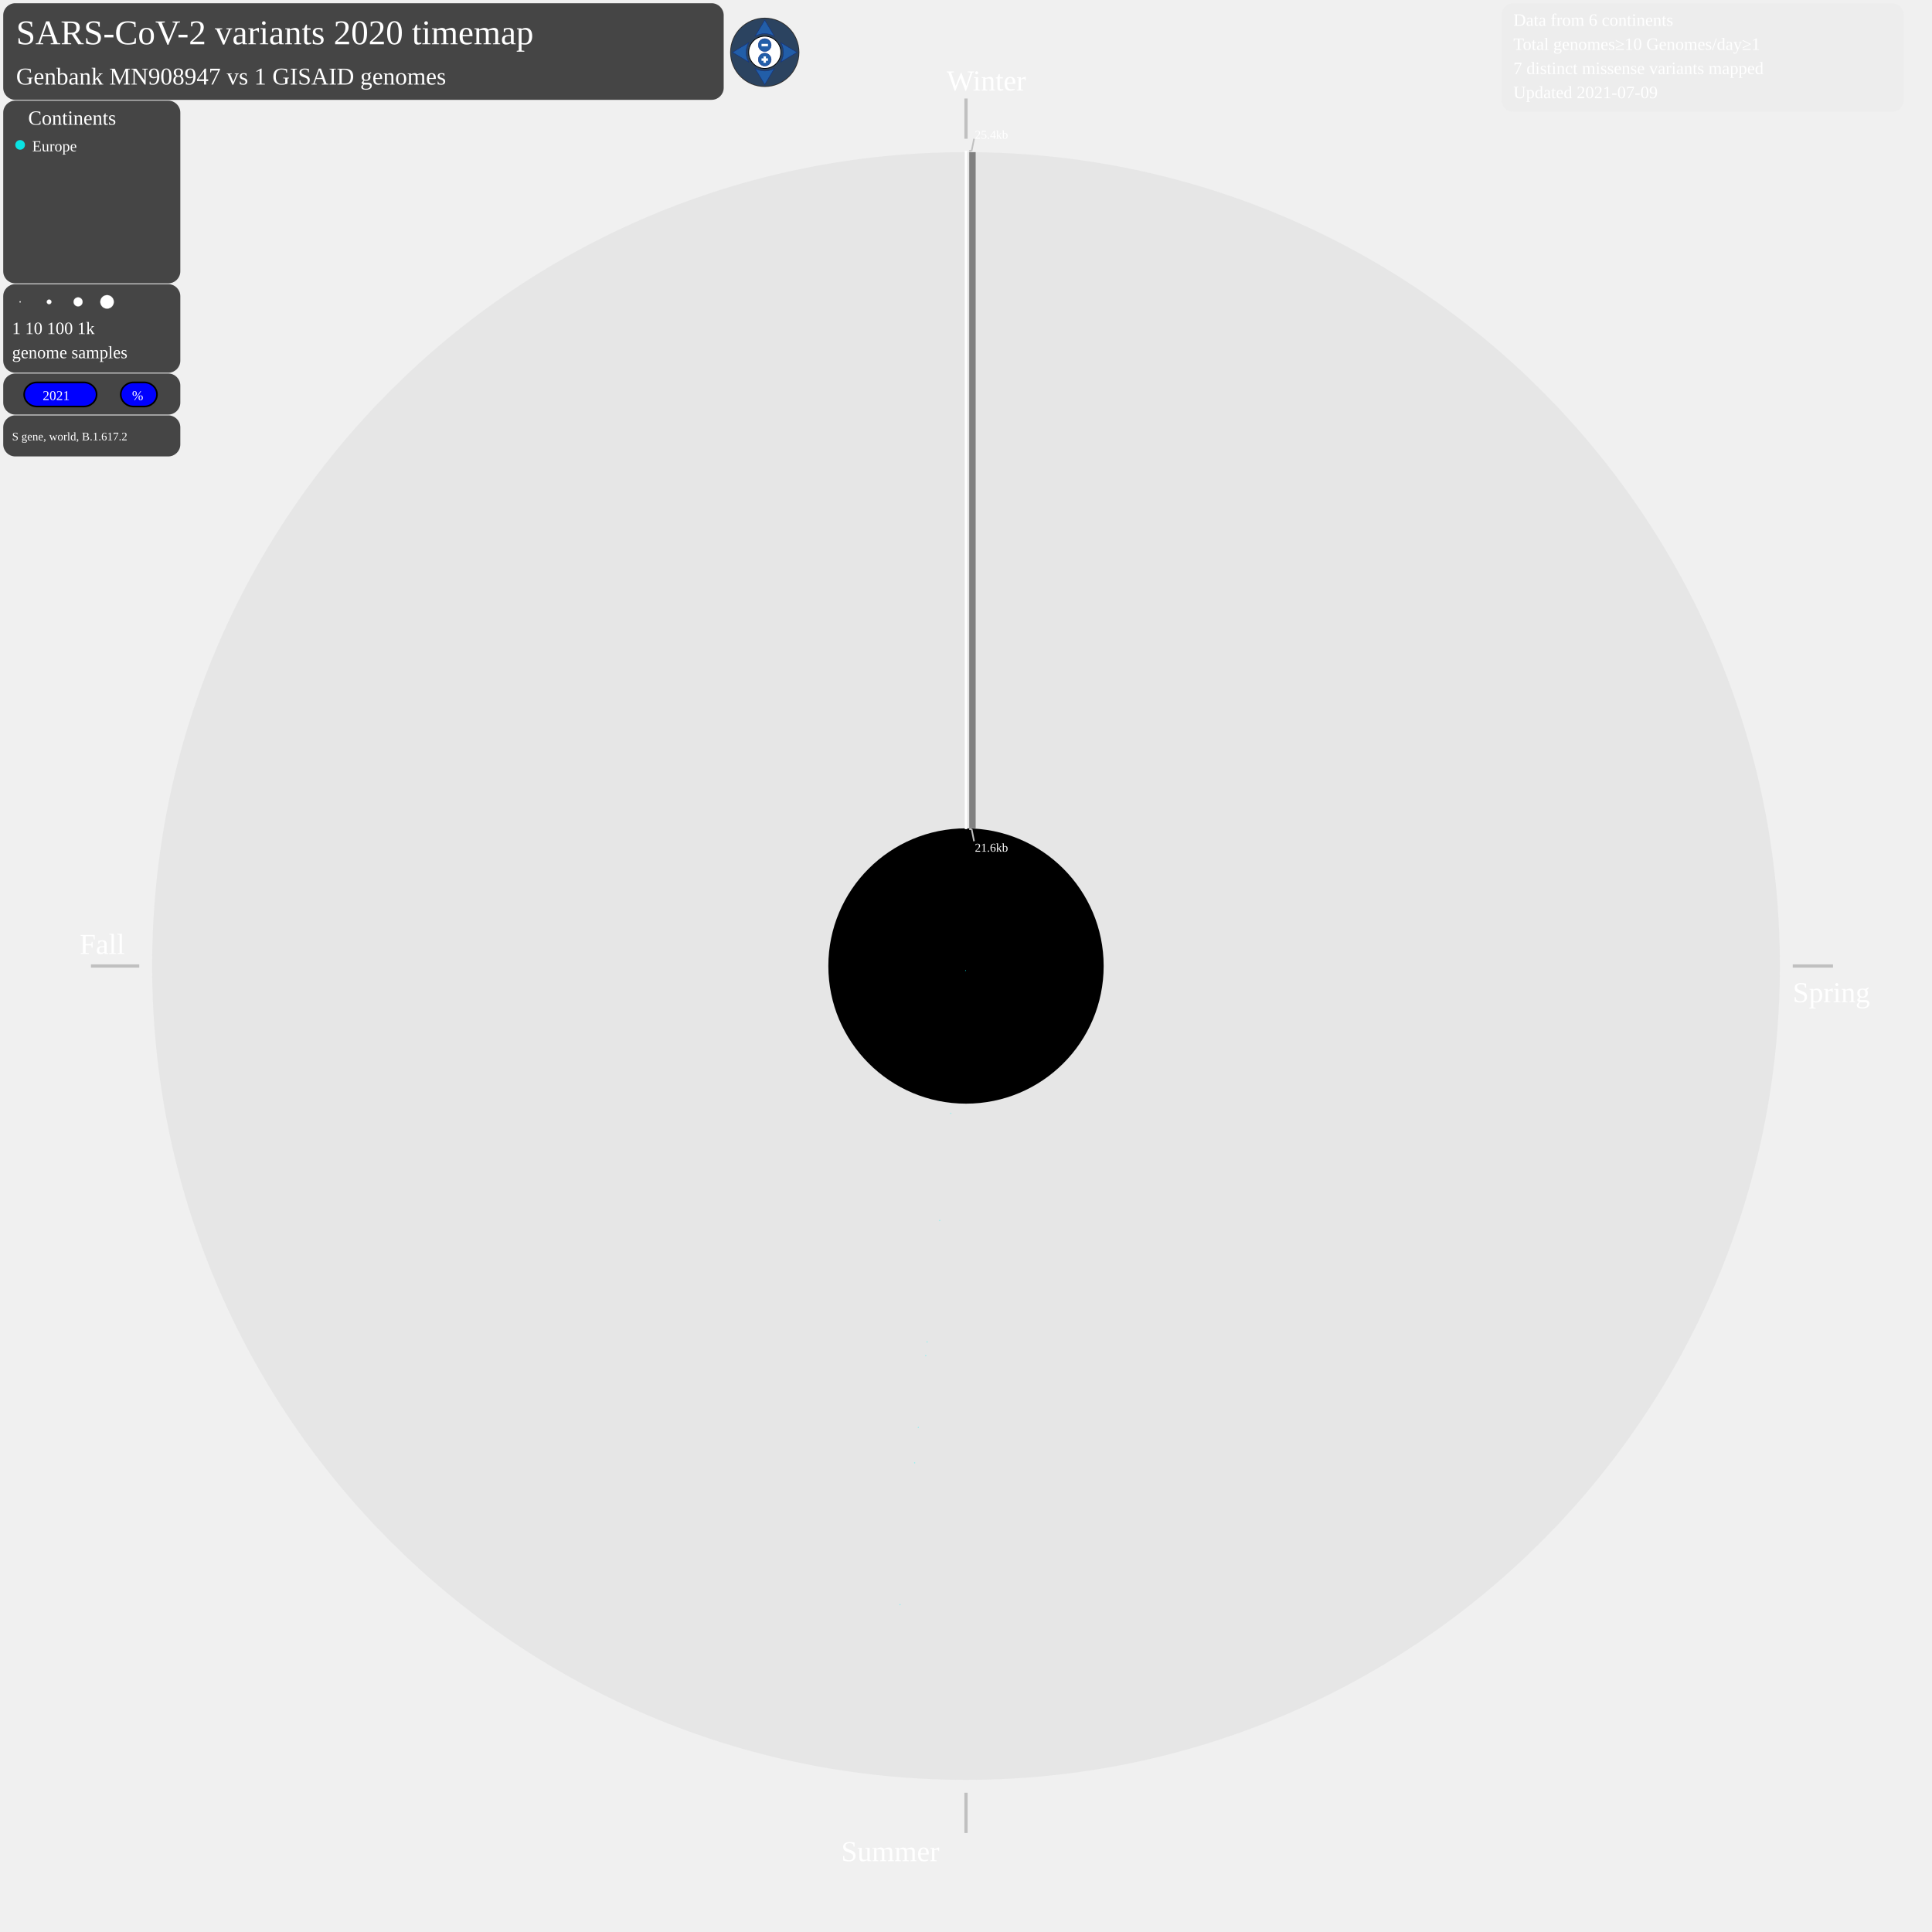
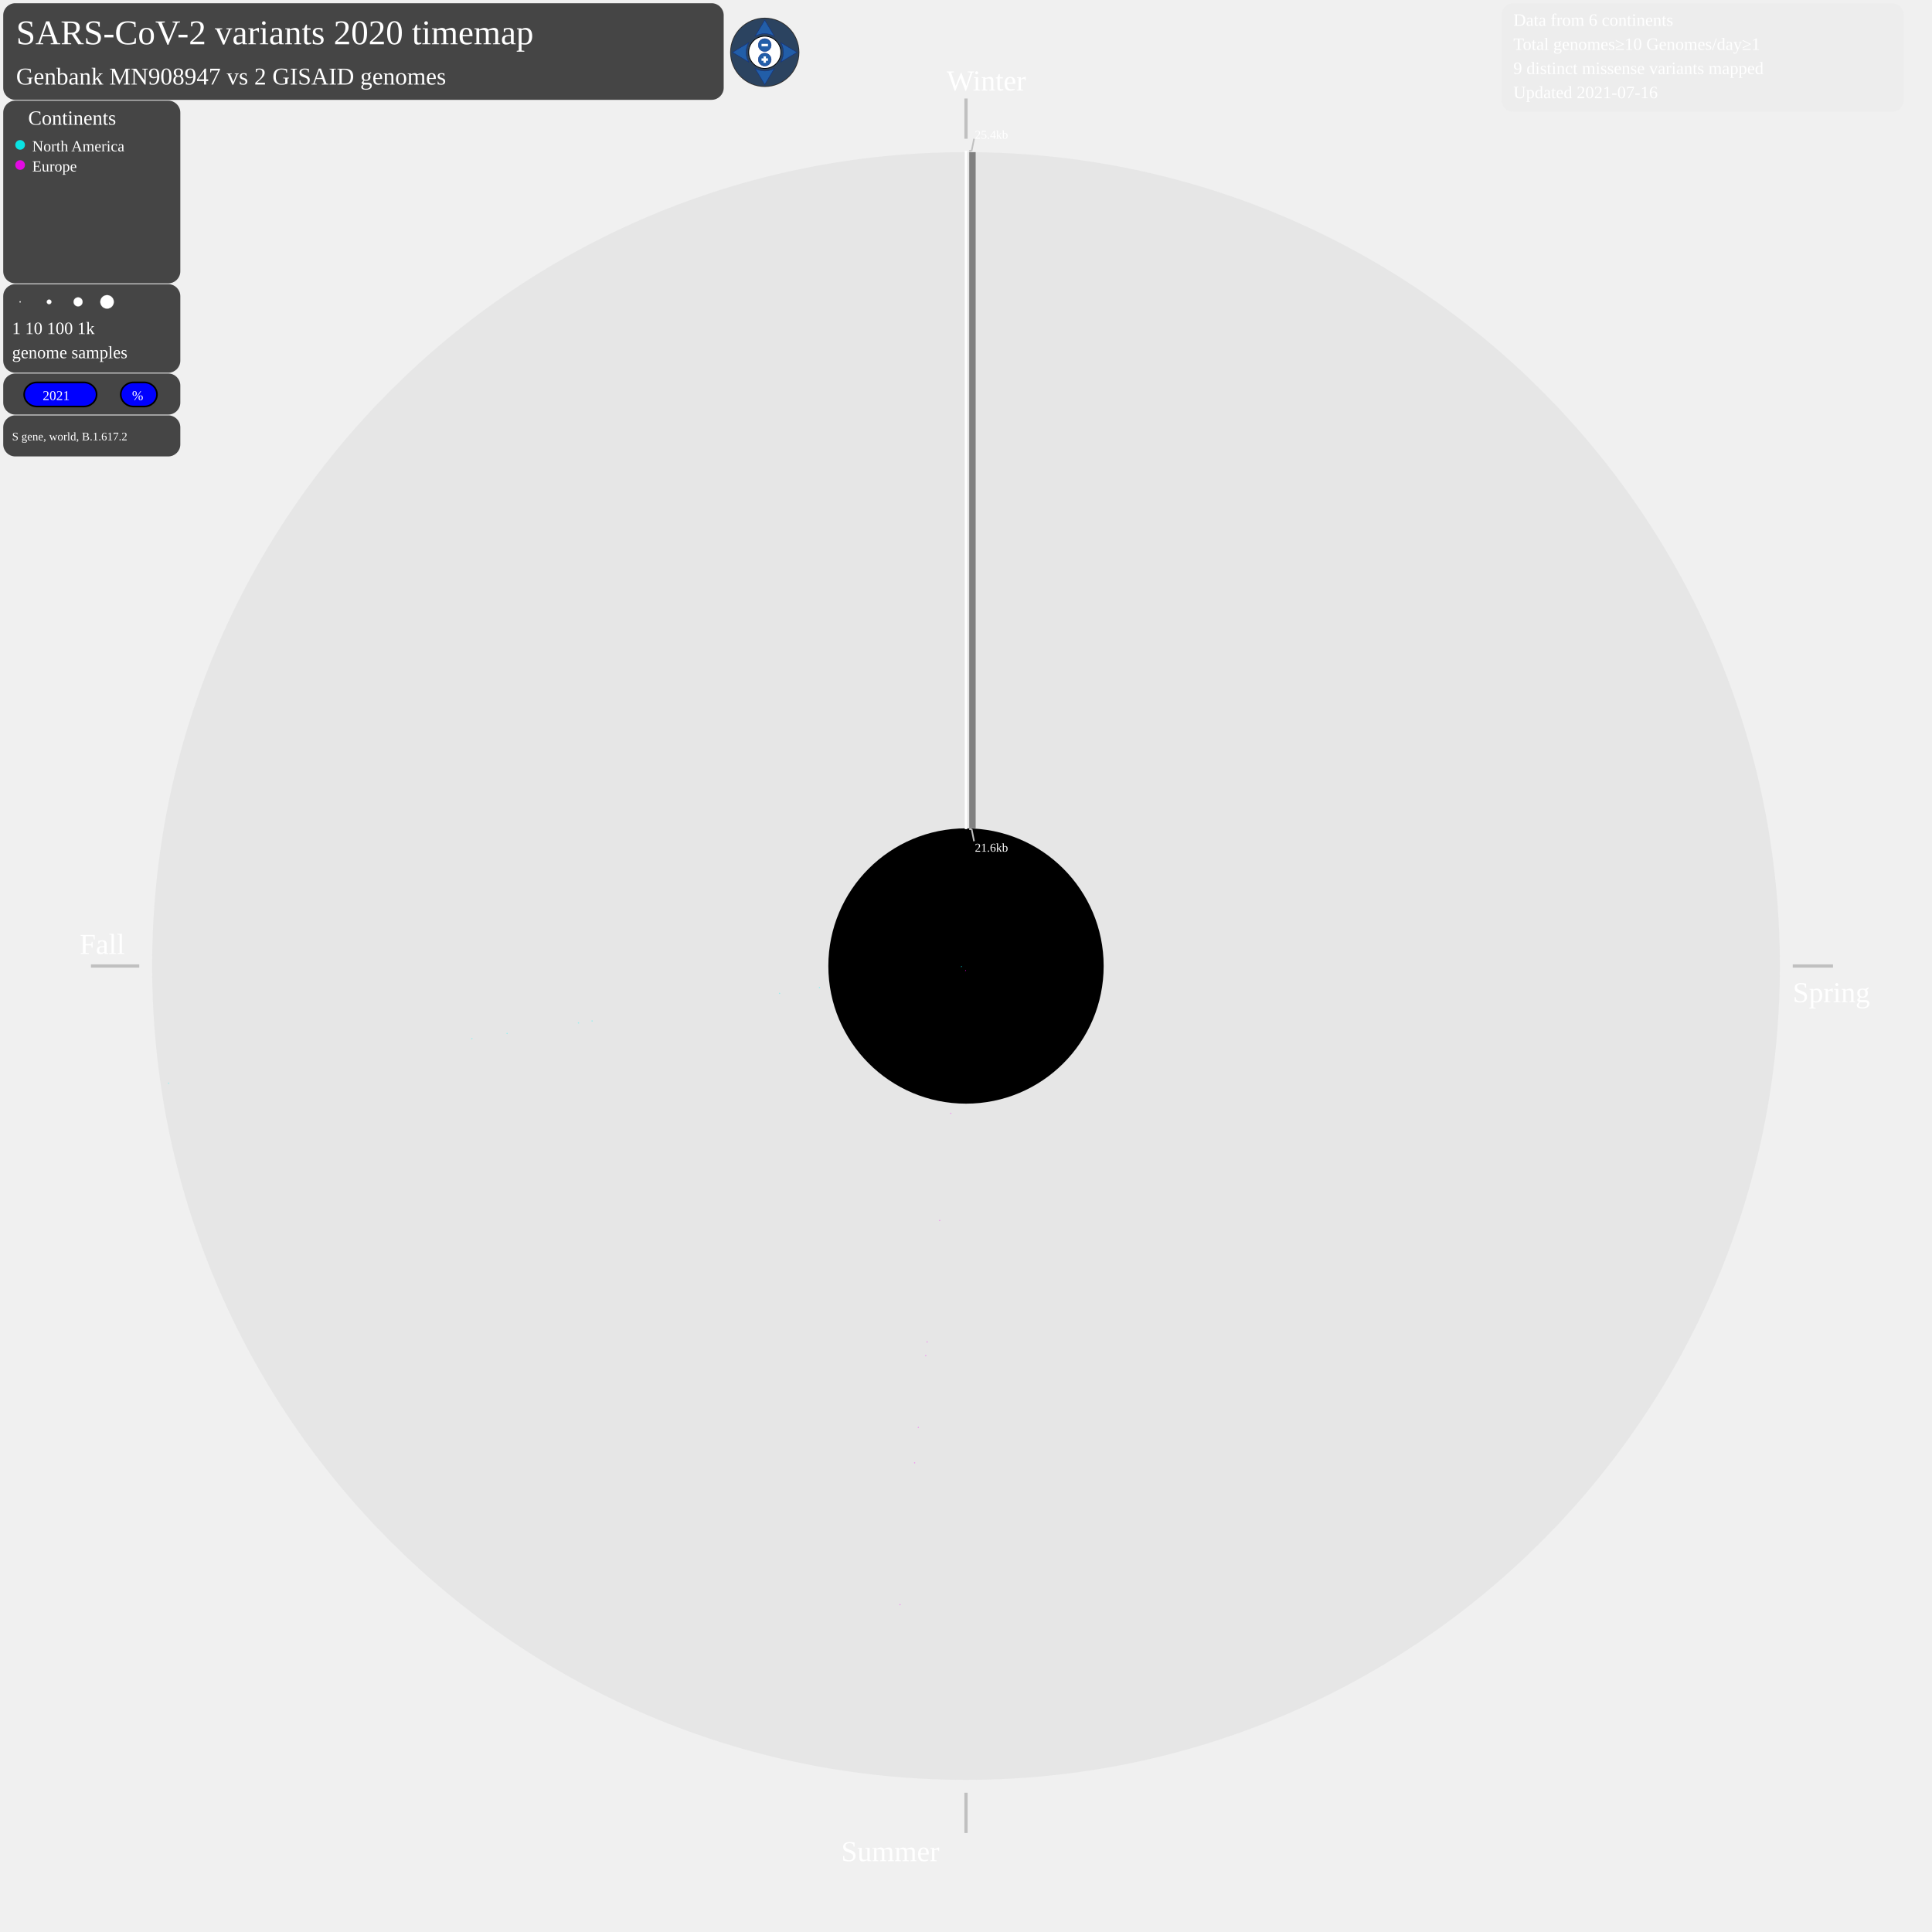
<svg xmlns="http://www.w3.org/2000/svg" width="2400" height="2400" style="background-color:black" viewBox="0 0 2400 2400" id="map-svg">
  <defs>
    <style type="text/css">
	.sb {
	stroke-width:0.8;
	stroke-opacity:0.7;
	}
	.sb:hover {
	stroke-width:0.8;
	stroke-opacity:1.0;
	}
	.compass {
	fill: #fff;
	stroke: #000;
	stroke-width: 1;
	}
	.button {
	fill: #225EA8;
	stroke: #0C2C84;
	stroke-width: 0.5;
	stroke-miterlimit:6;
	stroke-linecap: round;
	}
	.button:hover {
	stroke-width: 1;
	}
	.plus-minus {
	fill: #fff;
	pointer-events: none;
	}
	.legendcol {
	stroke: none;
	fill-opacity:0.85;
	}
	.legendcol:hover {
	fill-opacity:1.0;
	}
	.cv {
	stroke: none;
	fill-opacity:0.35;
	}
	.cv:hover {
	stroke: none;
	fill-opacity:0.8;
+ 	}
+ 	.NorthAmerica {
+ 	stroke: none;
+ 	fill-opacity:0.6;
+ 	}
+ 	.NorthAmerica:hover {
+ 	stroke: none;
+ 	fill-opacity:1.0;
	}
	.Europe {
	stroke: none;
	fill-opacity:0.6;
	}
	.Europe:hover {
	stroke: none;
	fill-opacity:1.0;
	}
	a:link, a:visited {
	cursor: pointer;
	}
	a:hover, a:active {
	outline: dotted 2px yellow;
	}
	g:hover, g:active {
	outline: dotted 2px yellow;
	}
	.static {
	cursor: not-allowed;
	}
	.draggable, .draggable-group {
	cursor: pointer;
	}
	svg text {
	cursor: default;
	-webkit-user-select: none;
	-moz-user-select: none;
	-ms-user-select: none;
	user-select: none;
	}
	</style>
  </defs>
  <text font-size="3.6em" x="20" y="55" fill="white">SARS-CoV-2 variants 2020 timemap</text>
  <g id="matrix-group" transform="matrix(1 0 0 1 0 0)" class="draggable-group">
    <circle cx="1200" cy="1200" r="1011" style="fill:grey;stroke:black;stroke-width:0;fill-opacity:0.085;" />
    <circle cx="1200" cy="1200" r="171" style="fill:black;stroke:black;stroke-width:0;fill-opacity:1;" />
    <line x1="1200" y1="122.363" x2="1200" y2="172.363" style="stroke:silver;stroke-width:4" />
    <text font-size="3.0em" x="1176" y="112.363" fill="white">Winter</text>
    <line x1="2227" y1="1200" x2="2277" y2="1200" style="stroke:silver;stroke-width:4" />
    <text font-size="3.0em" x="2227" y="1245" fill="white">Spring</text>
    <line x1="1200" y1="2227" x2="1200" y2="2277" style="stroke:silver;stroke-width:4" />
    <text font-size="3.0em" x="1045" y="2312" fill="white">Summer</text>
    <line x1="173" y1="1200" x2="113" y2="1200" style="stroke:silver;stroke-width:4" />
    <text font-size="3.0em" x="99" y="1185" fill="white">Fall</text>
    <g>
      <line x1="1208" y1="1029" x2="1208" y2="189" style="stroke:grey;stroke-width:8" />
    </g>
    <line x1="1200" y1="187.363" x2="1200" y2="1030" style="stroke:white;stroke-width:3" />
    <line x1="1204" y1="187.363" x2="1207" y2="187.363" style="stroke:silver;stroke-width:2" />
    <line x1="1207" y1="187.363" x2="1210" y2="172.363" style="stroke:silver;stroke-width:2" />
    <line x1="1204" y1="1030" x2="1207" y2="1030" style="stroke:silver;stroke-width:2" />
    <line x1="1207" y1="1030" x2="1210" y2="1045" style="stroke:silver;stroke-width:2" />
    <text font-size="1.25em" x="1211" y="172.363" fill="white">25.4kb</text>
    <text font-size="1.25em" x="1211" y="1058" fill="white">21.6kb</text>
    <g class="Europe">
-       <line x1="1199.5" y1="1205.0" x2="1199.3" y2="1206.3" style="stroke:cyan;" class="sb" />
-     </g>
-     <g class="Europe">
-       <circle cx="1181.1" cy="1383.0" r="0.8" style="fill:cyan;" class="cv" />
-     </g>
-     <g class="Europe">
-       <circle cx="1167.3" cy="1516.1" r="0.8" style="fill:cyan;" class="cv" />
-     </g>
-     <g class="Europe">
-       <circle cx="1151.7" cy="1667.0" r="0.8" style="fill:cyan;" class="cv" />
-     </g>
-     <g class="Europe">
-       <circle cx="1150.0" cy="1684.0" r="0.8" style="fill:cyan;" class="cv" />
-     </g>
-     <g class="Europe">
-       <circle cx="1140.8" cy="1773.2" r="0.8" style="fill:cyan;" class="cv" />
-     </g>
-     <g class="Europe">
-       <circle cx="1136.2" cy="1817.2" r="0.8" style="fill:cyan;" class="cv" />
-     </g>
-     <g class="Europe">
-       <circle cx="1118.0" cy="1993.4" r="0.8" style="fill:cyan;" class="cv" />
+       <line x1="1199.5" y1="1205.0" x2="1199.3" y2="1206.3" style="stroke:fuchsia;" class="sb" />
+     </g>
+     <g class="Europe">
+       <circle cx="1181.1" cy="1383.0" r="0.8" style="fill:fuchsia;" class="cv" />
+     </g>
+     <g class="Europe">
+       <circle cx="1167.3" cy="1516.1" r="0.8" style="fill:fuchsia;" class="cv" />
+     </g>
+     <g class="Europe">
+       <circle cx="1151.7" cy="1667.0" r="0.8" style="fill:fuchsia;" class="cv" />
+     </g>
+     <g class="Europe">
+       <circle cx="1150.0" cy="1684.0" r="0.8" style="fill:fuchsia;" class="cv" />
+     </g>
+     <g class="Europe">
+       <circle cx="1140.8" cy="1773.2" r="0.8" style="fill:fuchsia;" class="cv" />
+     </g>
+     <g class="Europe">
+       <circle cx="1136.2" cy="1817.2" r="0.8" style="fill:fuchsia;" class="cv" />
+     </g>
+     <g class="Europe">
+       <circle cx="1118.0" cy="1993.4" r="0.8" style="fill:fuchsia;" class="cv" />
+     </g>
+     <g class="NorthAmerica">
+       <line x1="1195.1" y1="1200.7" x2="1193.7" y2="1200.9" style="stroke:cyan;" class="sb" />
+     </g>
+     <g class="NorthAmerica">
+       <circle cx="1018.0" cy="1226.7" r="0.8" style="fill:cyan;" class="cv" />
+     </g>
+     <g class="NorthAmerica">
+       <circle cx="968.4" cy="1234.0" r="0.8" style="fill:cyan;" class="cv" />
+     </g>
+     <g class="NorthAmerica">
+       <circle cx="735.5" cy="1268.3" r="0.8" style="fill:cyan;" class="cv" />
+     </g>
+     <g class="NorthAmerica">
+       <circle cx="718.6" cy="1270.7" r="0.8" style="fill:cyan;" class="cv" />
+     </g>
+     <g class="NorthAmerica">
+       <circle cx="629.9" cy="1283.8" r="0.8" style="fill:cyan;" class="cv" />
+     </g>
+     <g class="NorthAmerica">
+       <circle cx="586.2" cy="1290.2" r="0.8" style="fill:cyan;" class="cv" />
+     </g>
+     <g class="NorthAmerica">
+       <circle cx="209.5" cy="1345.6" r="0.8" style="fill:cyan;" class="cv" />
    </g>
  </g>
  <rect x="4" y="4" width="895" height="120" rx="15" style="fill:#1B1B1B;stroke-width:0;fill-opacity:0.8;" />
  <a href="https://bcgsc.github.io/SARS2">
    <text font-size="3.6em" x="20" y="55" fill="white">SARS-CoV-2 variants 2020 timemap</text>
  </a>
-   <text font-size="2.5em" x="20" y="105" fill="white">Genbank MN908947 vs 1 GISAID genomes</text>
+   <text font-size="2.5em" x="20" y="105" fill="white">Genbank MN908947 vs 2 GISAID genomes</text>
  <circle cx="950" cy="65" r="43" fill="black" opacity="0.8" />
  <circle cx="950" cy="65" r="42" fill="#225EA8" opacity="0.4" />
  <path class="button" d="M950 25 l12   20 a40, 70 0 0,0 -24,  0z" />
  <path class="button" d="M910 65 l20  -12 a70, 40 0 0,0   0, 24z" />
  <path class="button" d="M950 105 l12  -20 a40, 70 0 0,1 -24,  0z" />
  <path class="button" d="M990 65 l-20 -12 a70, 40 0 0,1   0, 24z" />
  <circle class="compass" cx="950" cy="65" r="20" />
  <circle class="button" cx="950" cy="56" r="8" />
  <circle class="button" cx="950" cy="74" r="8" />
  <rect class="plus-minus" x="946" y="54.5" width="8" height="3" />
  <rect class="plus-minus" x="946" y="72.5" width="8" height="3" />
  <rect class="plus-minus" x="948.5" y="70" width="3" height="8" />
  <rect x="4" y="125" width="220" height="227" rx="15" style="fill:#1B1B1B;stroke-width:0;fill-opacity:0.8;" />
  <rect x="4" y="353" width="220" height="110" rx="15" style="fill:#1B1B1B;stroke-width:0;fill-opacity:0.8;" />
  <rect x="4" y="464" width="220" height="51" rx="15" style="fill:#1B1B1B;stroke-width:0;fill-opacity:0.8;" />
  <rect x="4" y="516" width="220" height="51" rx="15" style="fill:#1B1B1B;stroke-width:0;fill-opacity:0.8;" />
  <text font-size="1.2em" x="15" y="547" fill="white">S gene, world, B.1.617.2</text>
  <a href="https://bcgsc.github.io/SARS2_2021/2021SARS2spike_B1617-2.svg">
    <rect x="30" y="475" width="90" height="30" rx="16" style="fill:blue;stroke:black;stroke-width:2;" />
    <text font-size="1.4em" x="53" y="497" fill="white">2021</text>
  </a>
  <a href="https://bcgsc.github.io/SARS2/2020ratioSARS2spike_B1617-2.svg">
    <rect x="150" y="475" width="45" height="30" rx="16" style="fill:blue;stroke:black;stroke-width:2;" />
    <text font-size="1.4em" x="164" y="497" fill="white">%</text>
  </a>
  <text font-size="2.1em" x="35" y="155" fill="white">Continents</text>
-   <g class="Europe">
+   <g class="NorthAmerica">
    <circle cx="25" cy="180" r="6" style="fill:cyan;stroke:black;stroke-width:0;" class="legendcol" />
  </g>
-   <text font-size="1.6em" x="40" y="188" fill="white">Europe</text>
+   <text font-size="1.6em" x="40" y="188" fill="white">North America</text>
+   <g class="Europe">
+     <circle cx="25" cy="205" r="6" style="fill:fuchsia;stroke:black;stroke-width:0;" class="legendcol" />
+   </g>
+   <text font-size="1.6em" x="40" y="213" fill="white">Europe</text>
  <circle cx="25" cy="375" r="0.843" style="fill:white;stroke:lightgrey;stroke-width:0.2;" />
  <circle cx="61" cy="375" r="2.916" style="fill:white;stroke:lightgrey;stroke-width:0.2;" />
  <circle cx="97" cy="375" r="5.612" style="fill:white;stroke:lightgrey;stroke-width:0.2;" />
  <circle cx="133" cy="375" r="8.401" style="fill:white;stroke:lightgrey;stroke-width:0.2;" />
  <text font-size="1.8em" x="15" y="415" fill="white">1      10        100        1k</text>
  <text font-size="1.8em" x="15" y="445" fill="white">genome samples</text>
  <rect x="1865" y="4" width="500" height="135" rx="15" style="fill:gainsboro;stroke-width:0;fill-opacity:0.15;" />
  <text font-size="1.8em" x="1880" y="32" fill="white">Data from 6 continents</text>
  <text font-size="1.8em" x="1880" y="62" fill="white">Total genomes≥10  Genomes/day≥1</text>
-   <text font-size="1.8em" x="1880" y="92" fill="white">7 distinct missense variants mapped</text>
-   <text font-size="1.8em" x="1880" y="122" fill="white">Updated 2021-07-09</text>
+   <text font-size="1.8em" x="1880" y="92" fill="white">9 distinct missense variants mapped</text>
+   <text font-size="1.8em" x="1880" y="122" fill="white">Updated 2021-07-16</text>
</svg>
